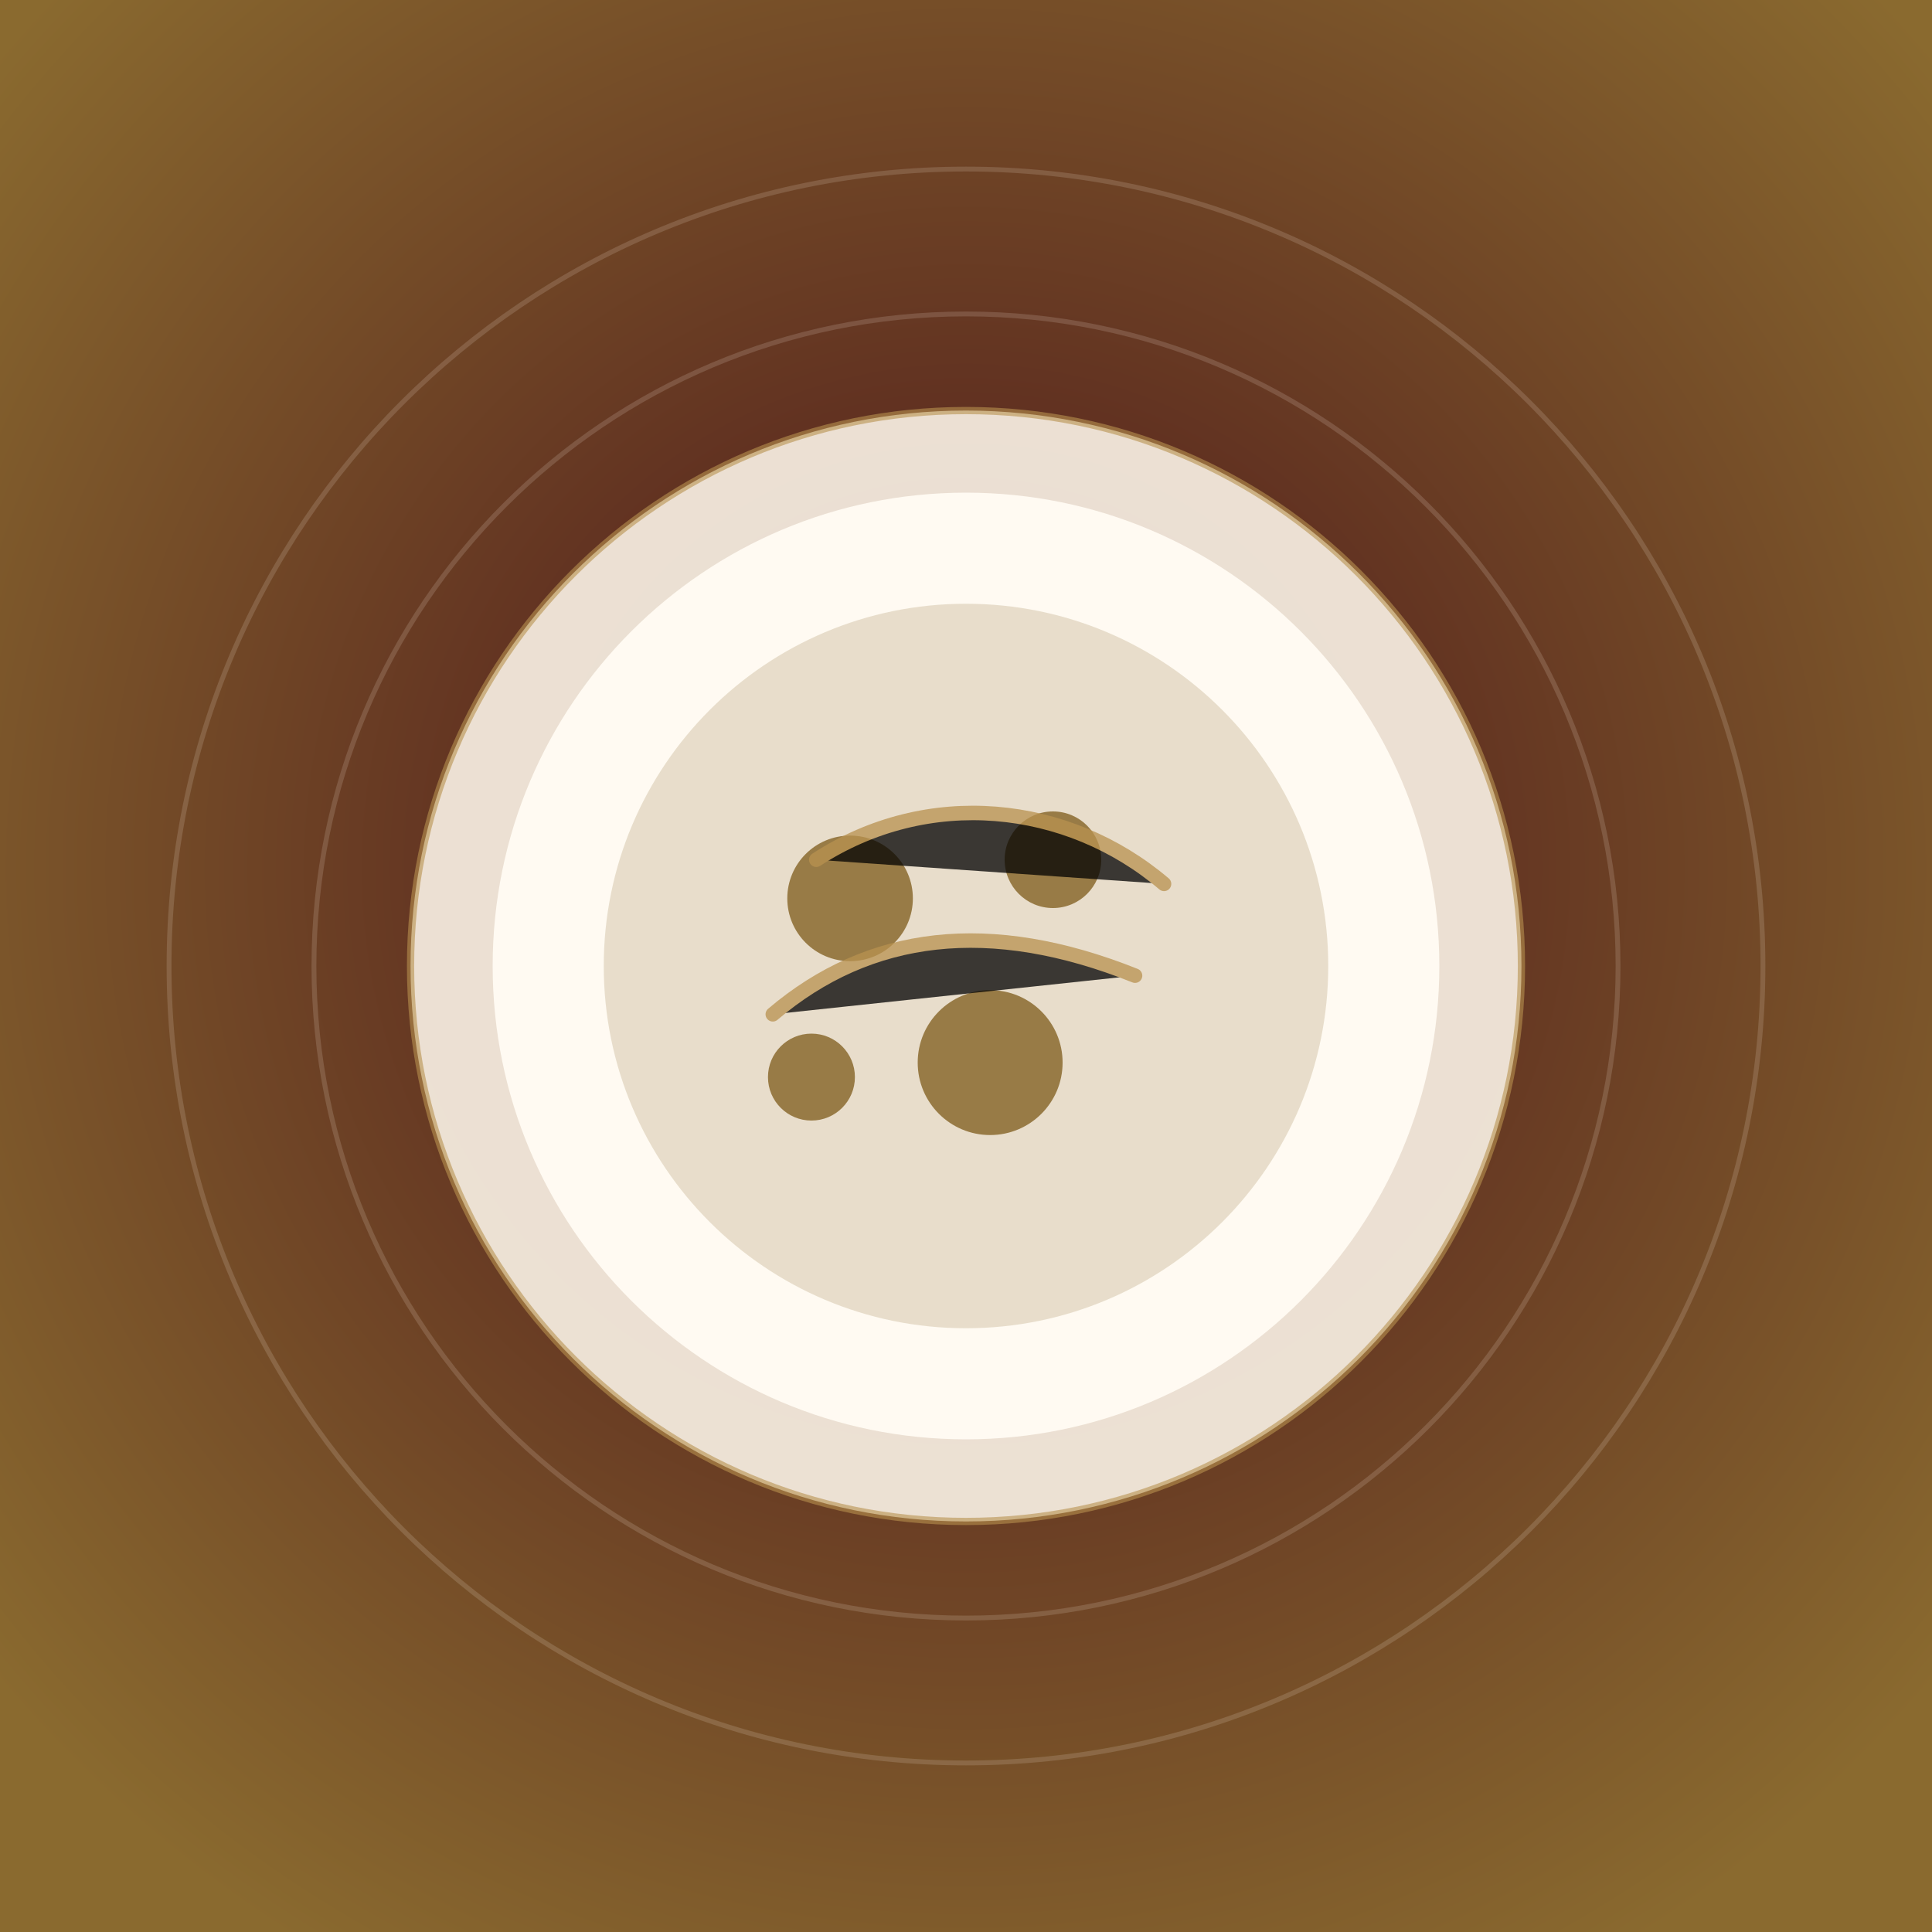
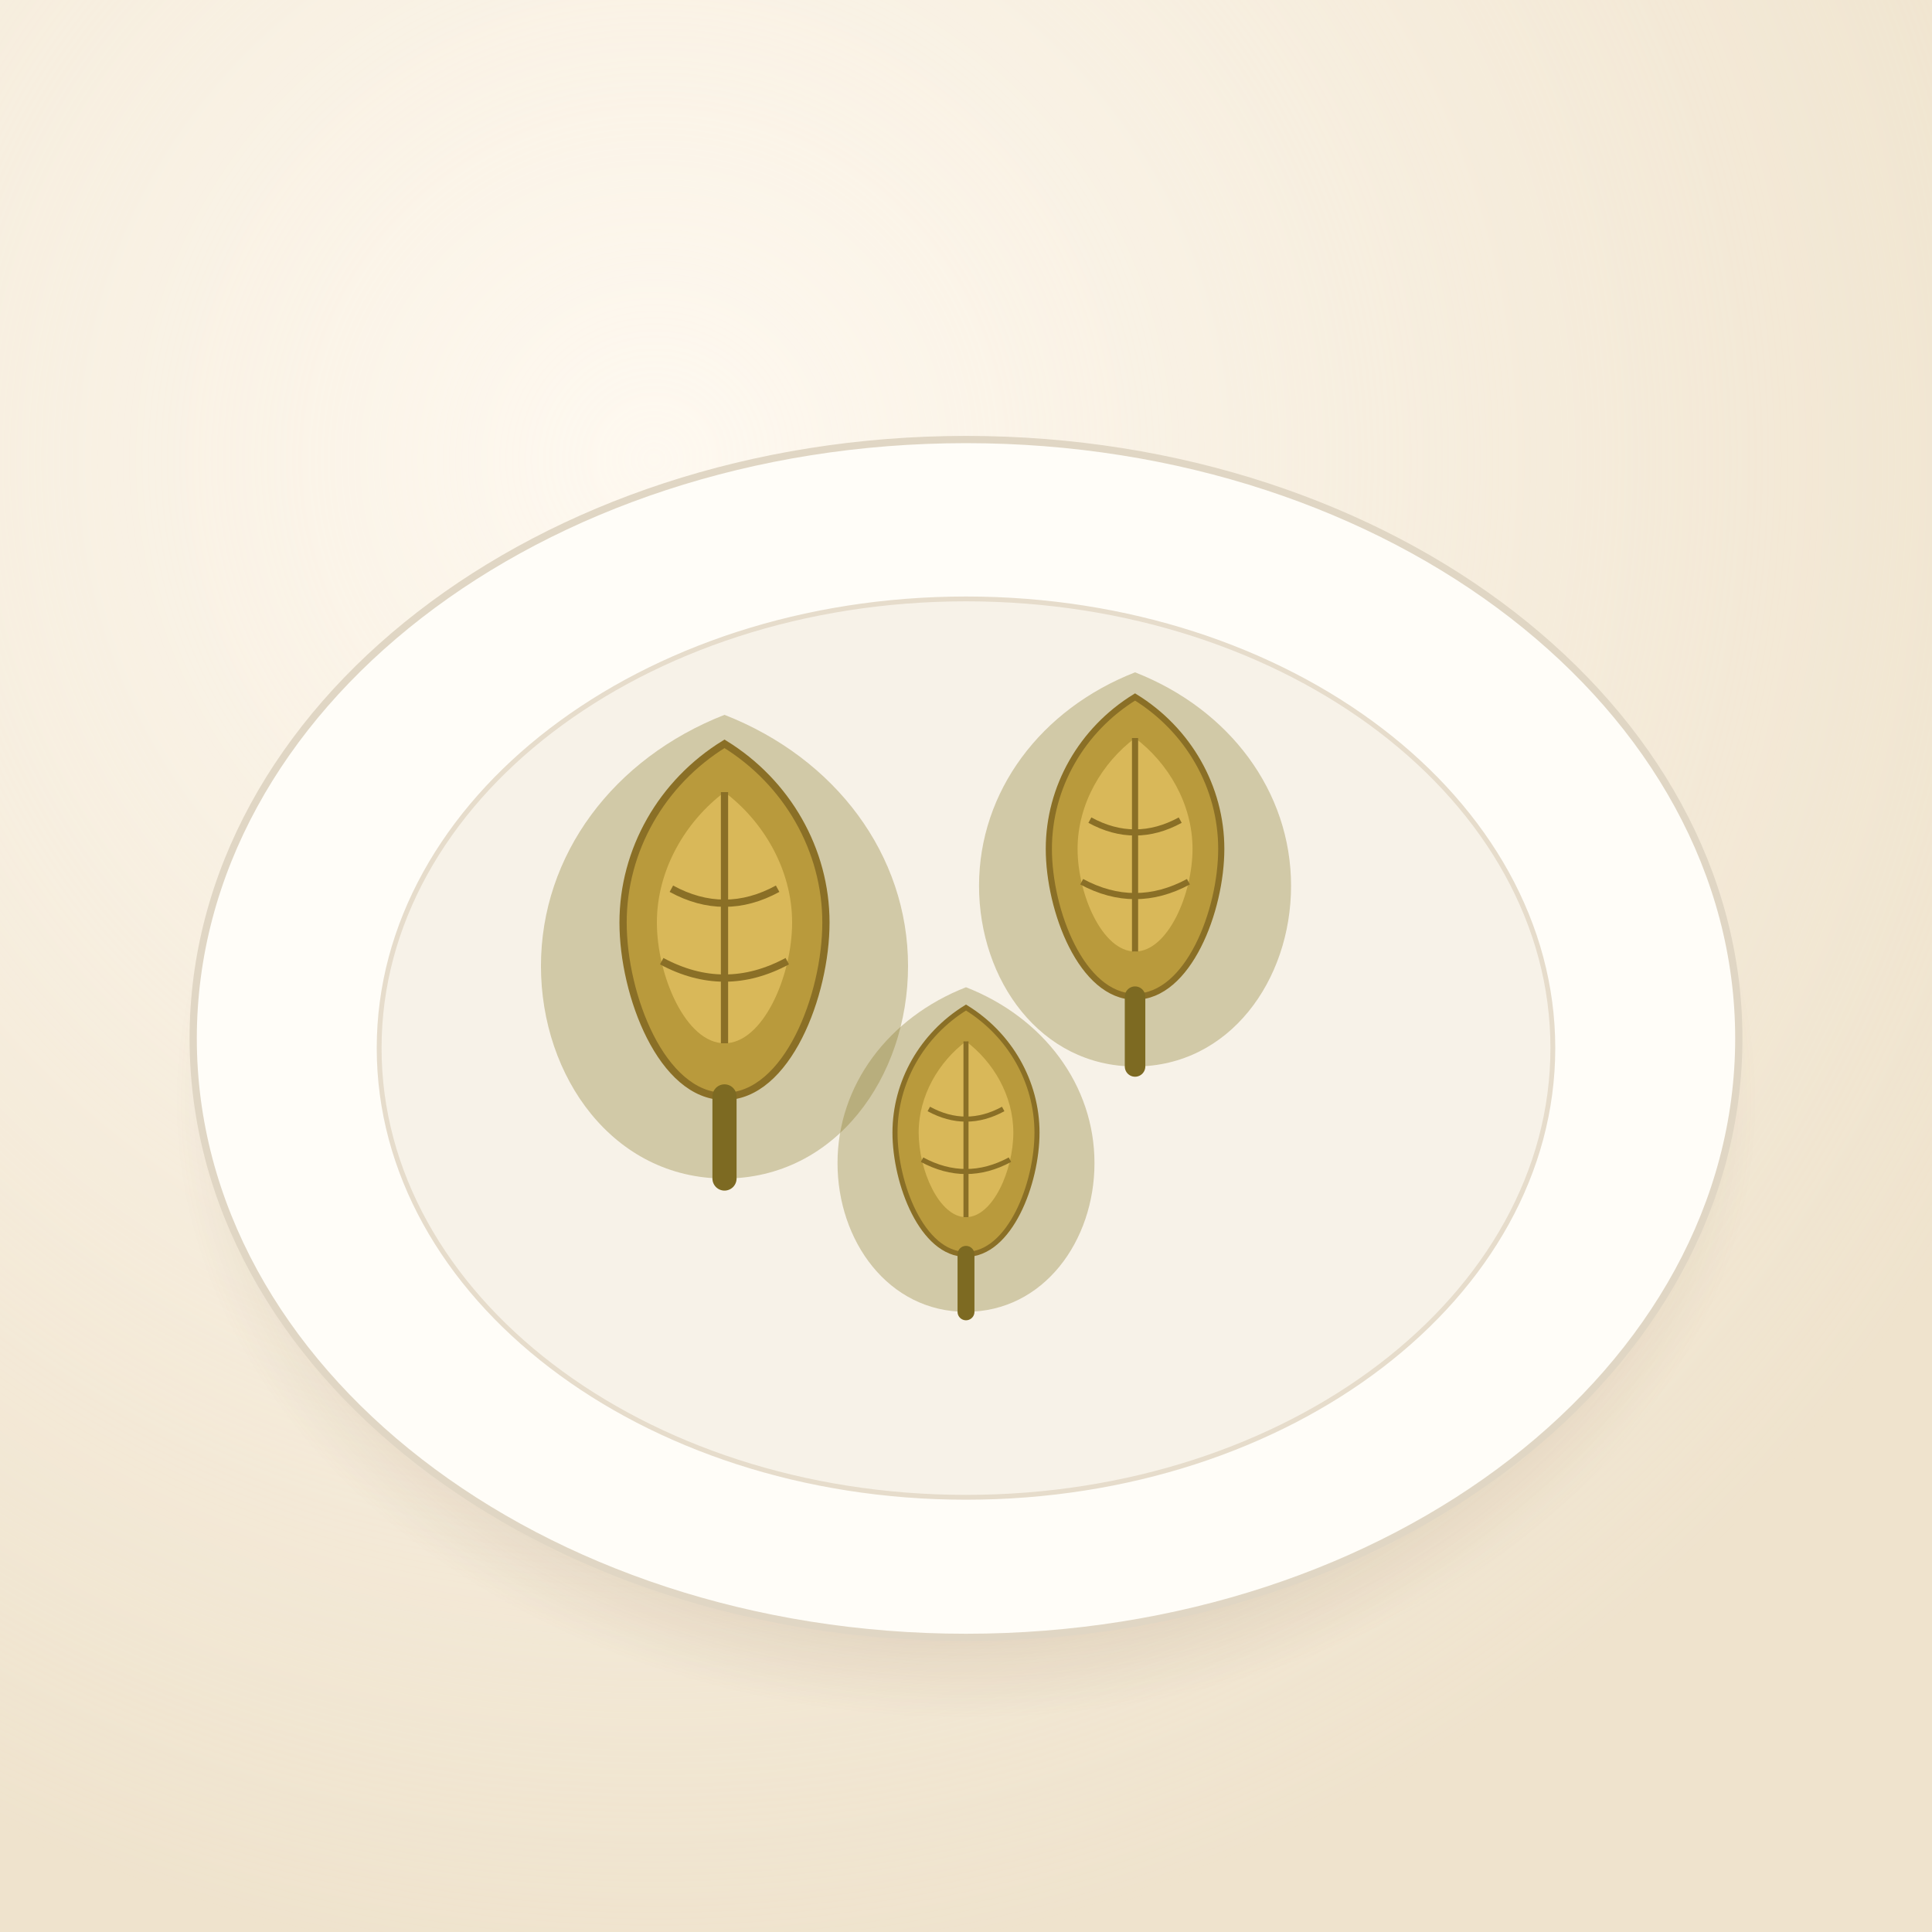
<svg xmlns="http://www.w3.org/2000/svg" viewBox="0 0 800 800" preserveAspectRatio="xMidYMid slice" role="img" aria-label="Carciofi alla giudia">
  <defs>
-     <radialGradient id="f-c" cx="50%" cy="45%" r="65%">
-       <stop offset="0%" stop-color="#4a1119" />
-       <stop offset="100%" stop-color="#8a6a2f" />
+     <radialGradient id="luce" cx="34%" cy="24%" r="78%">
+       <stop offset="0%" stop-color="#fffaf2" stop-opacity="0.95" />
+       <stop offset="100%" stop-color="#fffaf2" stop-opacity="0" />
+     </radialGradient>
+     <radialGradient id="ombra" cx="50%" cy="50%" r="50%">
+       <stop offset="60%" stop-color="#6b4526" stop-opacity="0.3" />
+       <stop offset="100%" stop-color="#6b4526" stop-opacity="0" />
    </radialGradient>
  </defs>
-   <rect width="800" height="800" fill="url(#f-c)" />
-   <g opacity="0.16" fill="none" stroke="#f7efe2" stroke-width="2">
-     <circle cx="400" cy="400" r="330" />
-     <circle cx="400" cy="400" r="270" />
+   <rect width="800" height="800" fill="#efe3cd" />
+   <rect width="800" height="800" fill="url(#luce)" />
+   <ellipse cx="400" cy="456" rx="330" ry="255" fill="url(#ombra)" />
+   <ellipse cx="400" cy="430" rx="320" ry="248" fill="#fffdf8" />
+   <ellipse cx="400" cy="430" rx="320" ry="248" fill="none" stroke="#e0d6c4" stroke-width="3" />
+   <ellipse cx="400" cy="434" rx="243" ry="186" fill="#f7f2e8" />
+   <ellipse cx="400" cy="434" rx="243" ry="186" fill="none" stroke="#e6dccb" stroke-width="2" />
+   <g transform="translate(300 392) scale(1.0)">
+     <g fill="#8a7a2e">
+       <path d="M0-96c46 18 76 58 76 104S46 96 0 96-76 54-76 8 -46-78 0-96Z" opacity="0.35" />
+     </g>
+     <g fill="#b99a3c" stroke="#8a6f26" stroke-width="3">
+       <path d="M0-84c26 16 42 44 42 74S26 62 0 62-42 20-42-10 -26-68 0-84Z" />
+     </g>
+     <g fill="#d9b859">
+       <path d="M0-64c16 12 28 32 28 54S16 40 0 40-28 12-28-10 -16-52 0-64Z" />
+     </g>
+     <g stroke="#8a6f26" stroke-width="3" fill="none">
+       <path d="M0-64V40M-22-24q22 12 44 0M-26 6q26 14 52 0" />
+     </g>
+     <path d="M0 62v34" stroke="#7d6a22" stroke-width="10" stroke-linecap="round" />
  </g>
-   <circle cx="400" cy="400" r="230" fill="#f7efe2" opacity="0.92" />
-   <circle cx="400" cy="400" r="196" fill="#fffaf2" />
-   <circle cx="400" cy="400" r="150" fill="#8a6a2f" opacity="0.2" />
-   <g fill="#8a6a2f" opacity="0.85">
-     <circle cx="352" cy="372" r="26" />
-     <circle cx="436" cy="356" r="20" />
-     <circle cx="410" cy="440" r="30" />
-     <circle cx="336" cy="446" r="18" />
+   <g transform="translate(470 360) scale(0.85)">
+     <g fill="#8a7a2e">
+       <path d="M0-96c46 18 76 58 76 104S46 96 0 96-76 54-76 8 -46-78 0-96Z" opacity="0.35" />
+     </g>
+     <g fill="#b99a3c" stroke="#8a6f26" stroke-width="3">
+       <path d="M0-84c26 16 42 44 42 74S26 62 0 62-42 20-42-10 -26-68 0-84Z" />
+     </g>
+     <g fill="#d9b859">
+       <path d="M0-64c16 12 28 32 28 54S16 40 0 40-28 12-28-10 -16-52 0-64Z" />
+     </g>
+     <g stroke="#8a6f26" stroke-width="3" fill="none">
+       <path d="M0-64V40M-22-24q22 12 44 0M-26 6q26 14 52 0" />
+     </g>
+     <path d="M0 62v34" stroke="#7d6a22" stroke-width="10" stroke-linecap="round" />
  </g>
-   <g stroke="#b8914f" stroke-width="6" stroke-linecap="round" opacity="0.75">
-     <path d="M320 420c40-34 90-40 150-16" />
-     <path d="M338 356c46-30 104-24 144 10" />
+   <g transform="translate(400 476) scale(0.7)">
+     <g fill="#8a7a2e">
+       <path d="M0-96c46 18 76 58 76 104S46 96 0 96-76 54-76 8 -46-78 0-96Z" opacity="0.35" />
+     </g>
+     <g fill="#b99a3c" stroke="#8a6f26" stroke-width="3">
+       <path d="M0-84c26 16 42 44 42 74S26 62 0 62-42 20-42-10 -26-68 0-84Z" />
+     </g>
+     <g fill="#d9b859">
+       <path d="M0-64c16 12 28 32 28 54S16 40 0 40-28 12-28-10 -16-52 0-64Z" />
+     </g>
+     <g stroke="#8a6f26" stroke-width="3" fill="none">
+       <path d="M0-64V40M-22-24q22 12 44 0M-26 6q26 14 52 0" />
+     </g>
+     <path d="M0 62v34" stroke="#7d6a22" stroke-width="10" stroke-linecap="round" />
  </g>
-   <circle cx="400" cy="400" r="230" fill="none" stroke="#b8914f" stroke-width="3" opacity="0.6" />
</svg>
